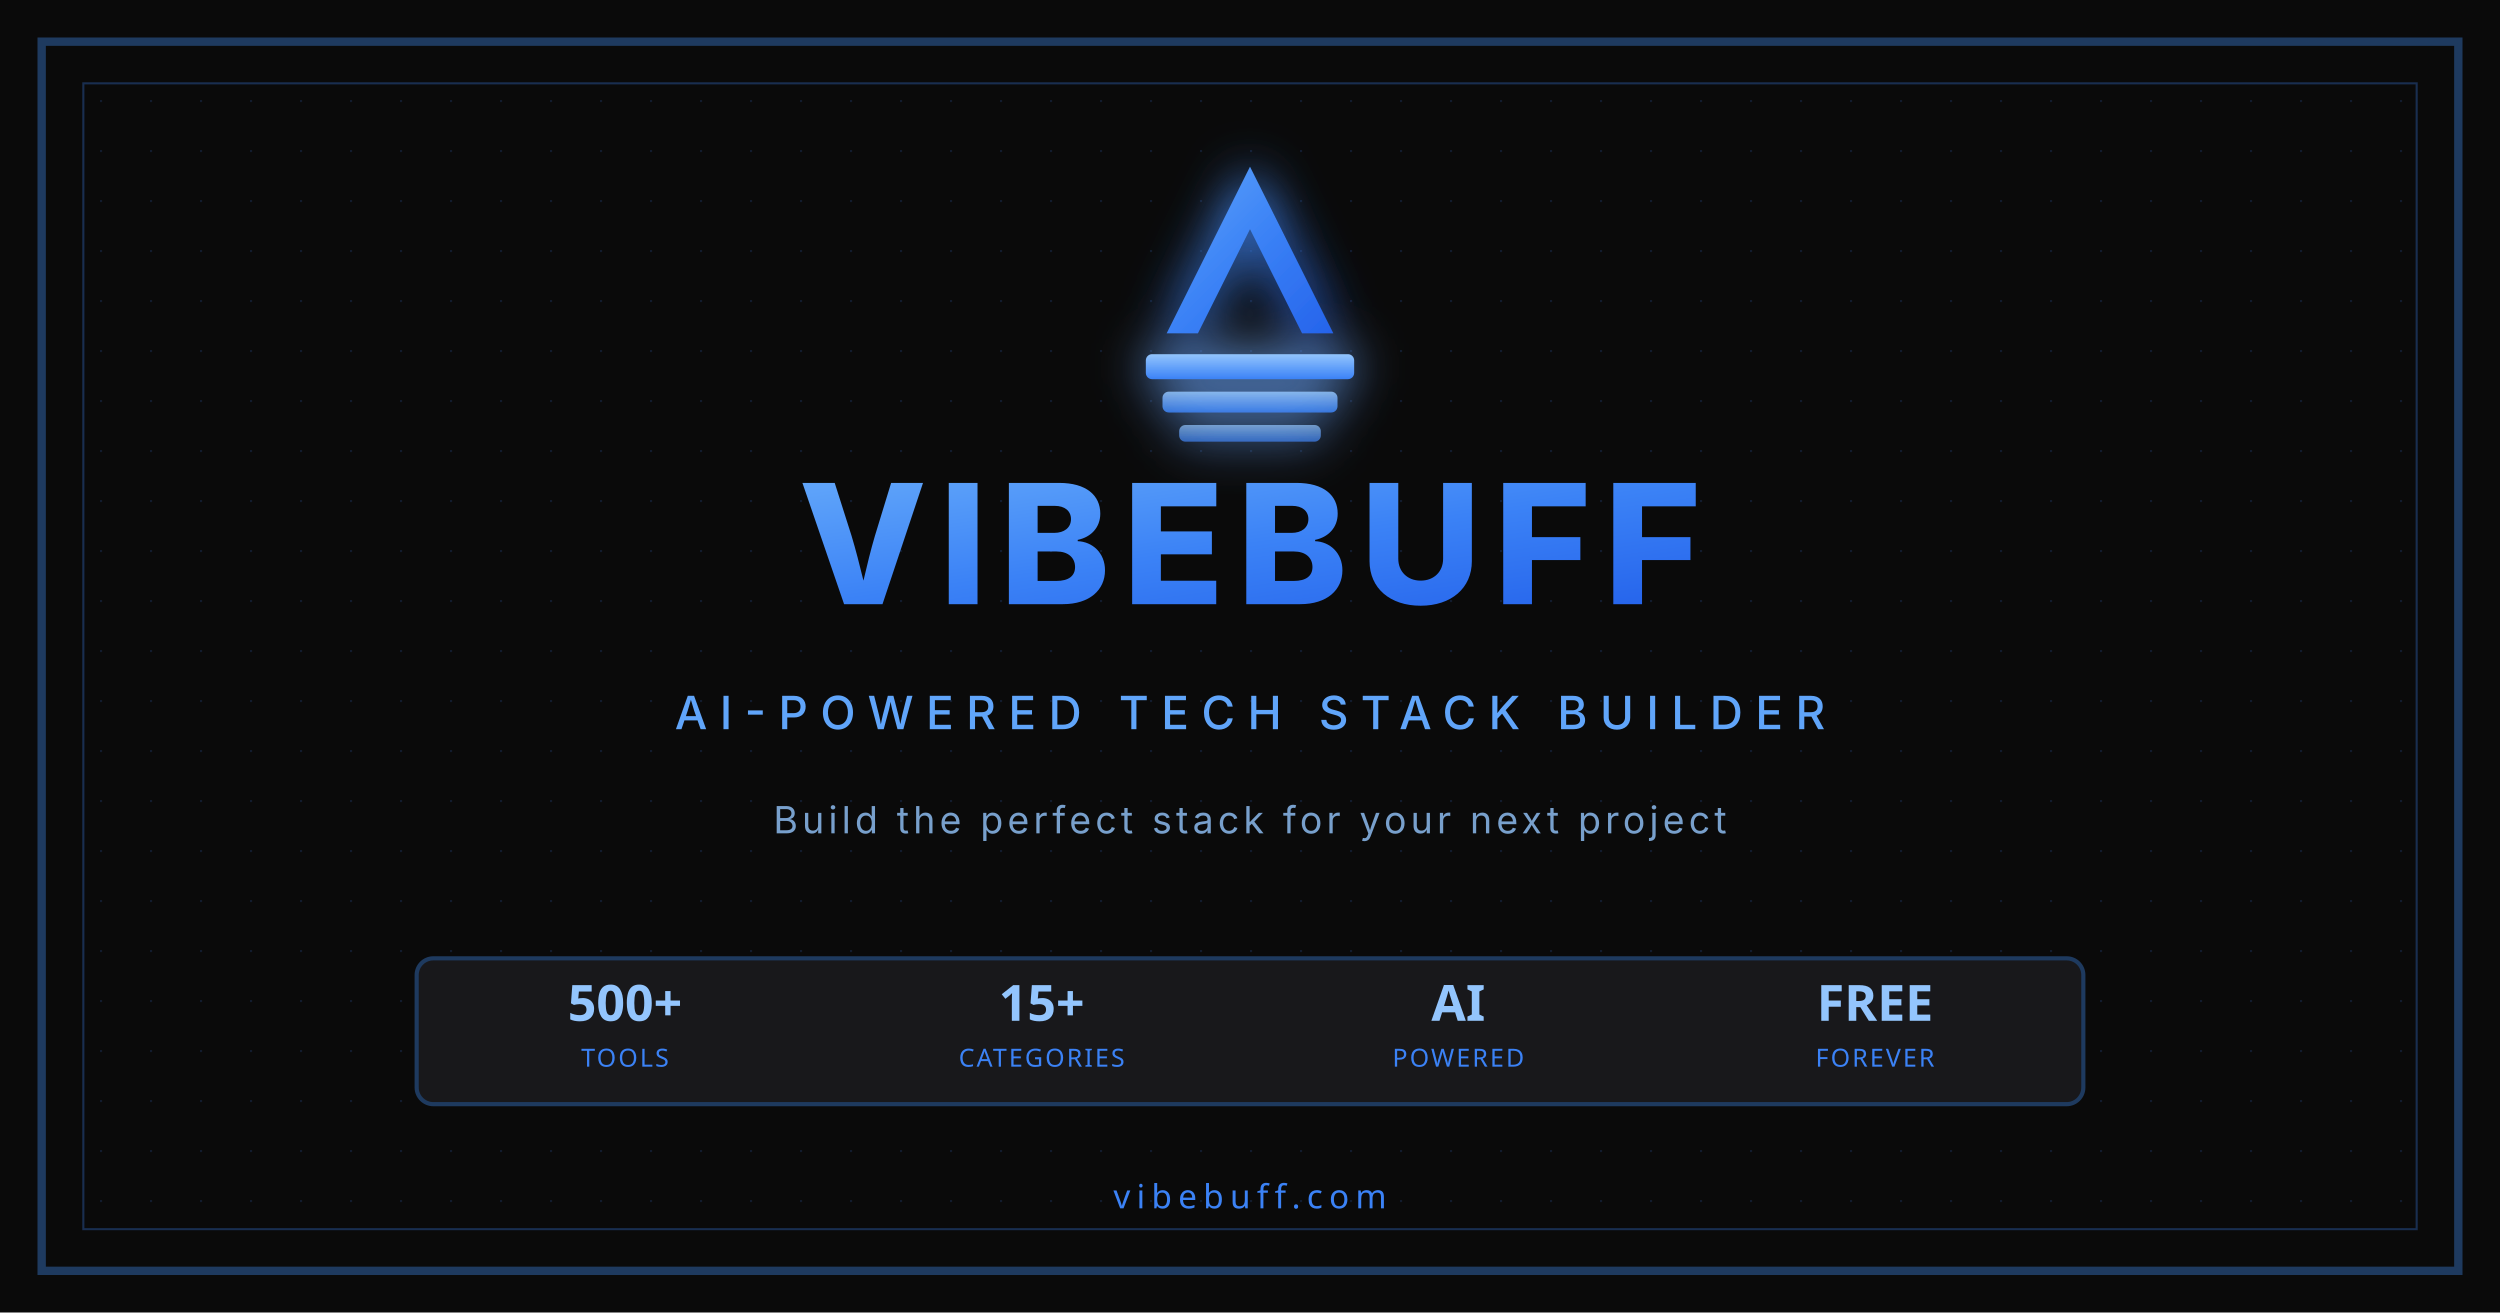
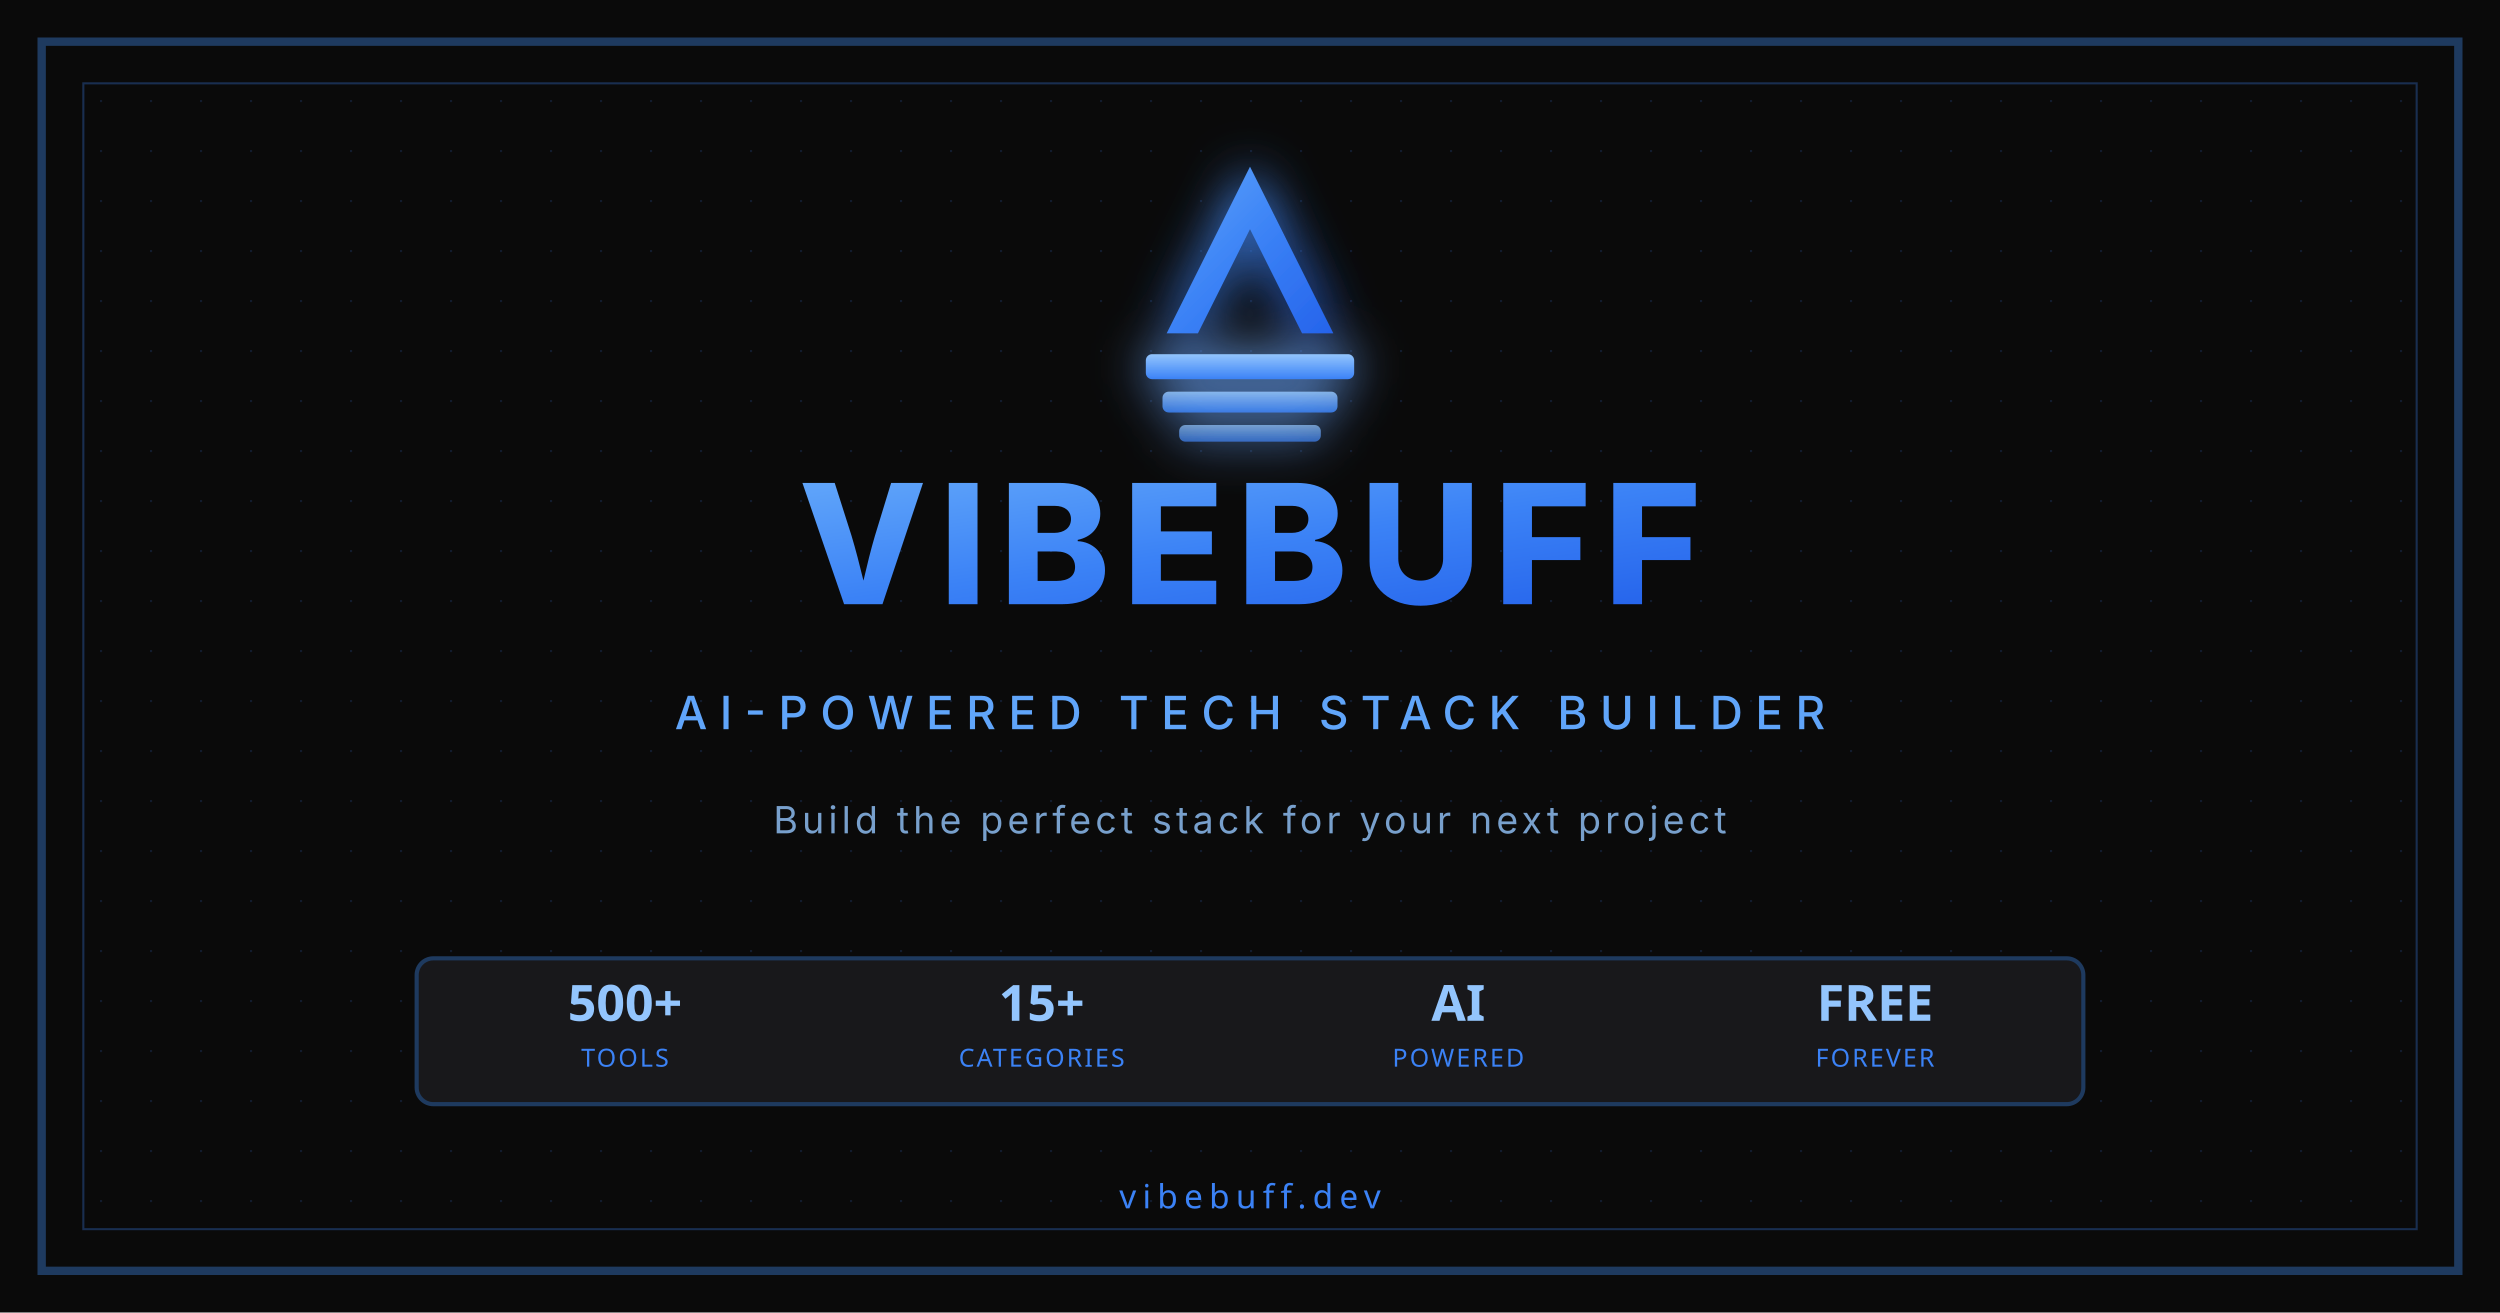
<svg xmlns="http://www.w3.org/2000/svg" width="1200" height="630" viewBox="0 0 1200 630" fill="none">
  <rect width="1200" height="630" fill="#0a0a0a" />
  <defs>
    <linearGradient id="primaryGradient" x1="0%" y1="0%" x2="100%" y2="100%">
      <stop offset="0%" stop-color="#60a5fa" />
      <stop offset="50%" stop-color="#3b82f6" />
      <stop offset="100%" stop-color="#2563eb" />
    </linearGradient>
    <linearGradient id="glowGradient" x1="0%" y1="0%" x2="0%" y2="100%">
      <stop offset="0%" stop-color="#93c5fd" />
      <stop offset="100%" stop-color="#3b82f6" />
    </linearGradient>
    <filter id="glow" x="-50%" y="-50%" width="200%" height="200%">
      <feGaussianBlur stdDeviation="12" result="coloredBlur" />
      <feMerge>
        <feMergeNode in="coloredBlur" />
        <feMergeNode in="SourceGraphic" />
      </feMerge>
    </filter>
    <pattern id="pixelGrid" width="24" height="24" patternUnits="userSpaceOnUse">
      <rect width="24" height="24" fill="transparent" />
      <rect width="1" height="1" fill="#3b82f6" opacity="0.15" />
    </pattern>
  </defs>
  <rect x="20" y="20" width="1160" height="590" fill="none" stroke="#1e3a5f" stroke-width="4" />
  <rect x="40" y="40" width="1120" height="550" fill="url(#pixelGrid)" />
  <rect x="40" y="40" width="1120" height="550" fill="none" stroke="#3b82f6" stroke-width="1" opacity="0.3" />
  <g transform="translate(540, 80)" filter="url(#glow)">
    <path d="M60 0 L20 80 L35 80 L60 30 L85 80 L100 80 L60 0Z" fill="url(#primaryGradient)" />
    <rect x="10" y="90" width="100" height="12" rx="3" fill="url(#glowGradient)" />
    <rect x="18" y="108" width="84" height="10" rx="3" fill="url(#glowGradient)" opacity="0.85" />
    <rect x="26" y="124" width="68" height="8" rx="3" fill="url(#glowGradient)" opacity="0.7" />
  </g>
  <text x="600" y="290" font-family="system-ui, -apple-system, sans-serif" font-size="80" font-weight="800" fill="url(#primaryGradient)" text-anchor="middle" letter-spacing="6">
    VIBEBUFF
  </text>
  <text x="600" y="350" font-family="system-ui, -apple-system, sans-serif" font-size="22" fill="#60a5fa" text-anchor="middle" letter-spacing="6" font-weight="500">
    AI-POWERED TECH STACK BUILDER
  </text>
  <text x="600" y="400" font-family="system-ui, -apple-system, sans-serif" font-size="18" fill="#93c5fd" text-anchor="middle" letter-spacing="2" opacity="0.8">
    Build the perfect stack for your next project
  </text>
  <g transform="translate(200, 460)">
    <rect x="0" y="0" width="800" height="70" rx="8" fill="#18181b" stroke="#1e3a5f" stroke-width="2" />
    <text x="100" y="30" font-family="system-ui, sans-serif" font-size="24" font-weight="700" fill="#93c5fd" text-anchor="middle">500+</text>
    <text x="100" y="52" font-family="system-ui, sans-serif" font-size="12" fill="#3b82f6" text-anchor="middle" letter-spacing="1">TOOLS</text>
    <text x="300" y="30" font-family="system-ui, sans-serif" font-size="24" font-weight="700" fill="#93c5fd" text-anchor="middle">15+</text>
    <text x="300" y="52" font-family="system-ui, sans-serif" font-size="12" fill="#3b82f6" text-anchor="middle" letter-spacing="1">CATEGORIES</text>
    <text x="500" y="30" font-family="system-ui, sans-serif" font-size="24" font-weight="700" fill="#93c5fd" text-anchor="middle">AI</text>
    <text x="500" y="52" font-family="system-ui, sans-serif" font-size="12" fill="#3b82f6" text-anchor="middle" letter-spacing="1">POWERED</text>
    <text x="700" y="30" font-family="system-ui, sans-serif" font-size="24" font-weight="700" fill="#93c5fd" text-anchor="middle">FREE</text>
    <text x="700" y="52" font-family="system-ui, sans-serif" font-size="12" fill="#3b82f6" text-anchor="middle" letter-spacing="1">FOREVER</text>
  </g>
  <text x="600" y="580" font-family="system-ui, sans-serif" font-size="16" fill="#3b82f6" text-anchor="middle" letter-spacing="3" font-weight="500">
-     vibebuff.com
+     vibebuff.dev
  </text>
</svg>
